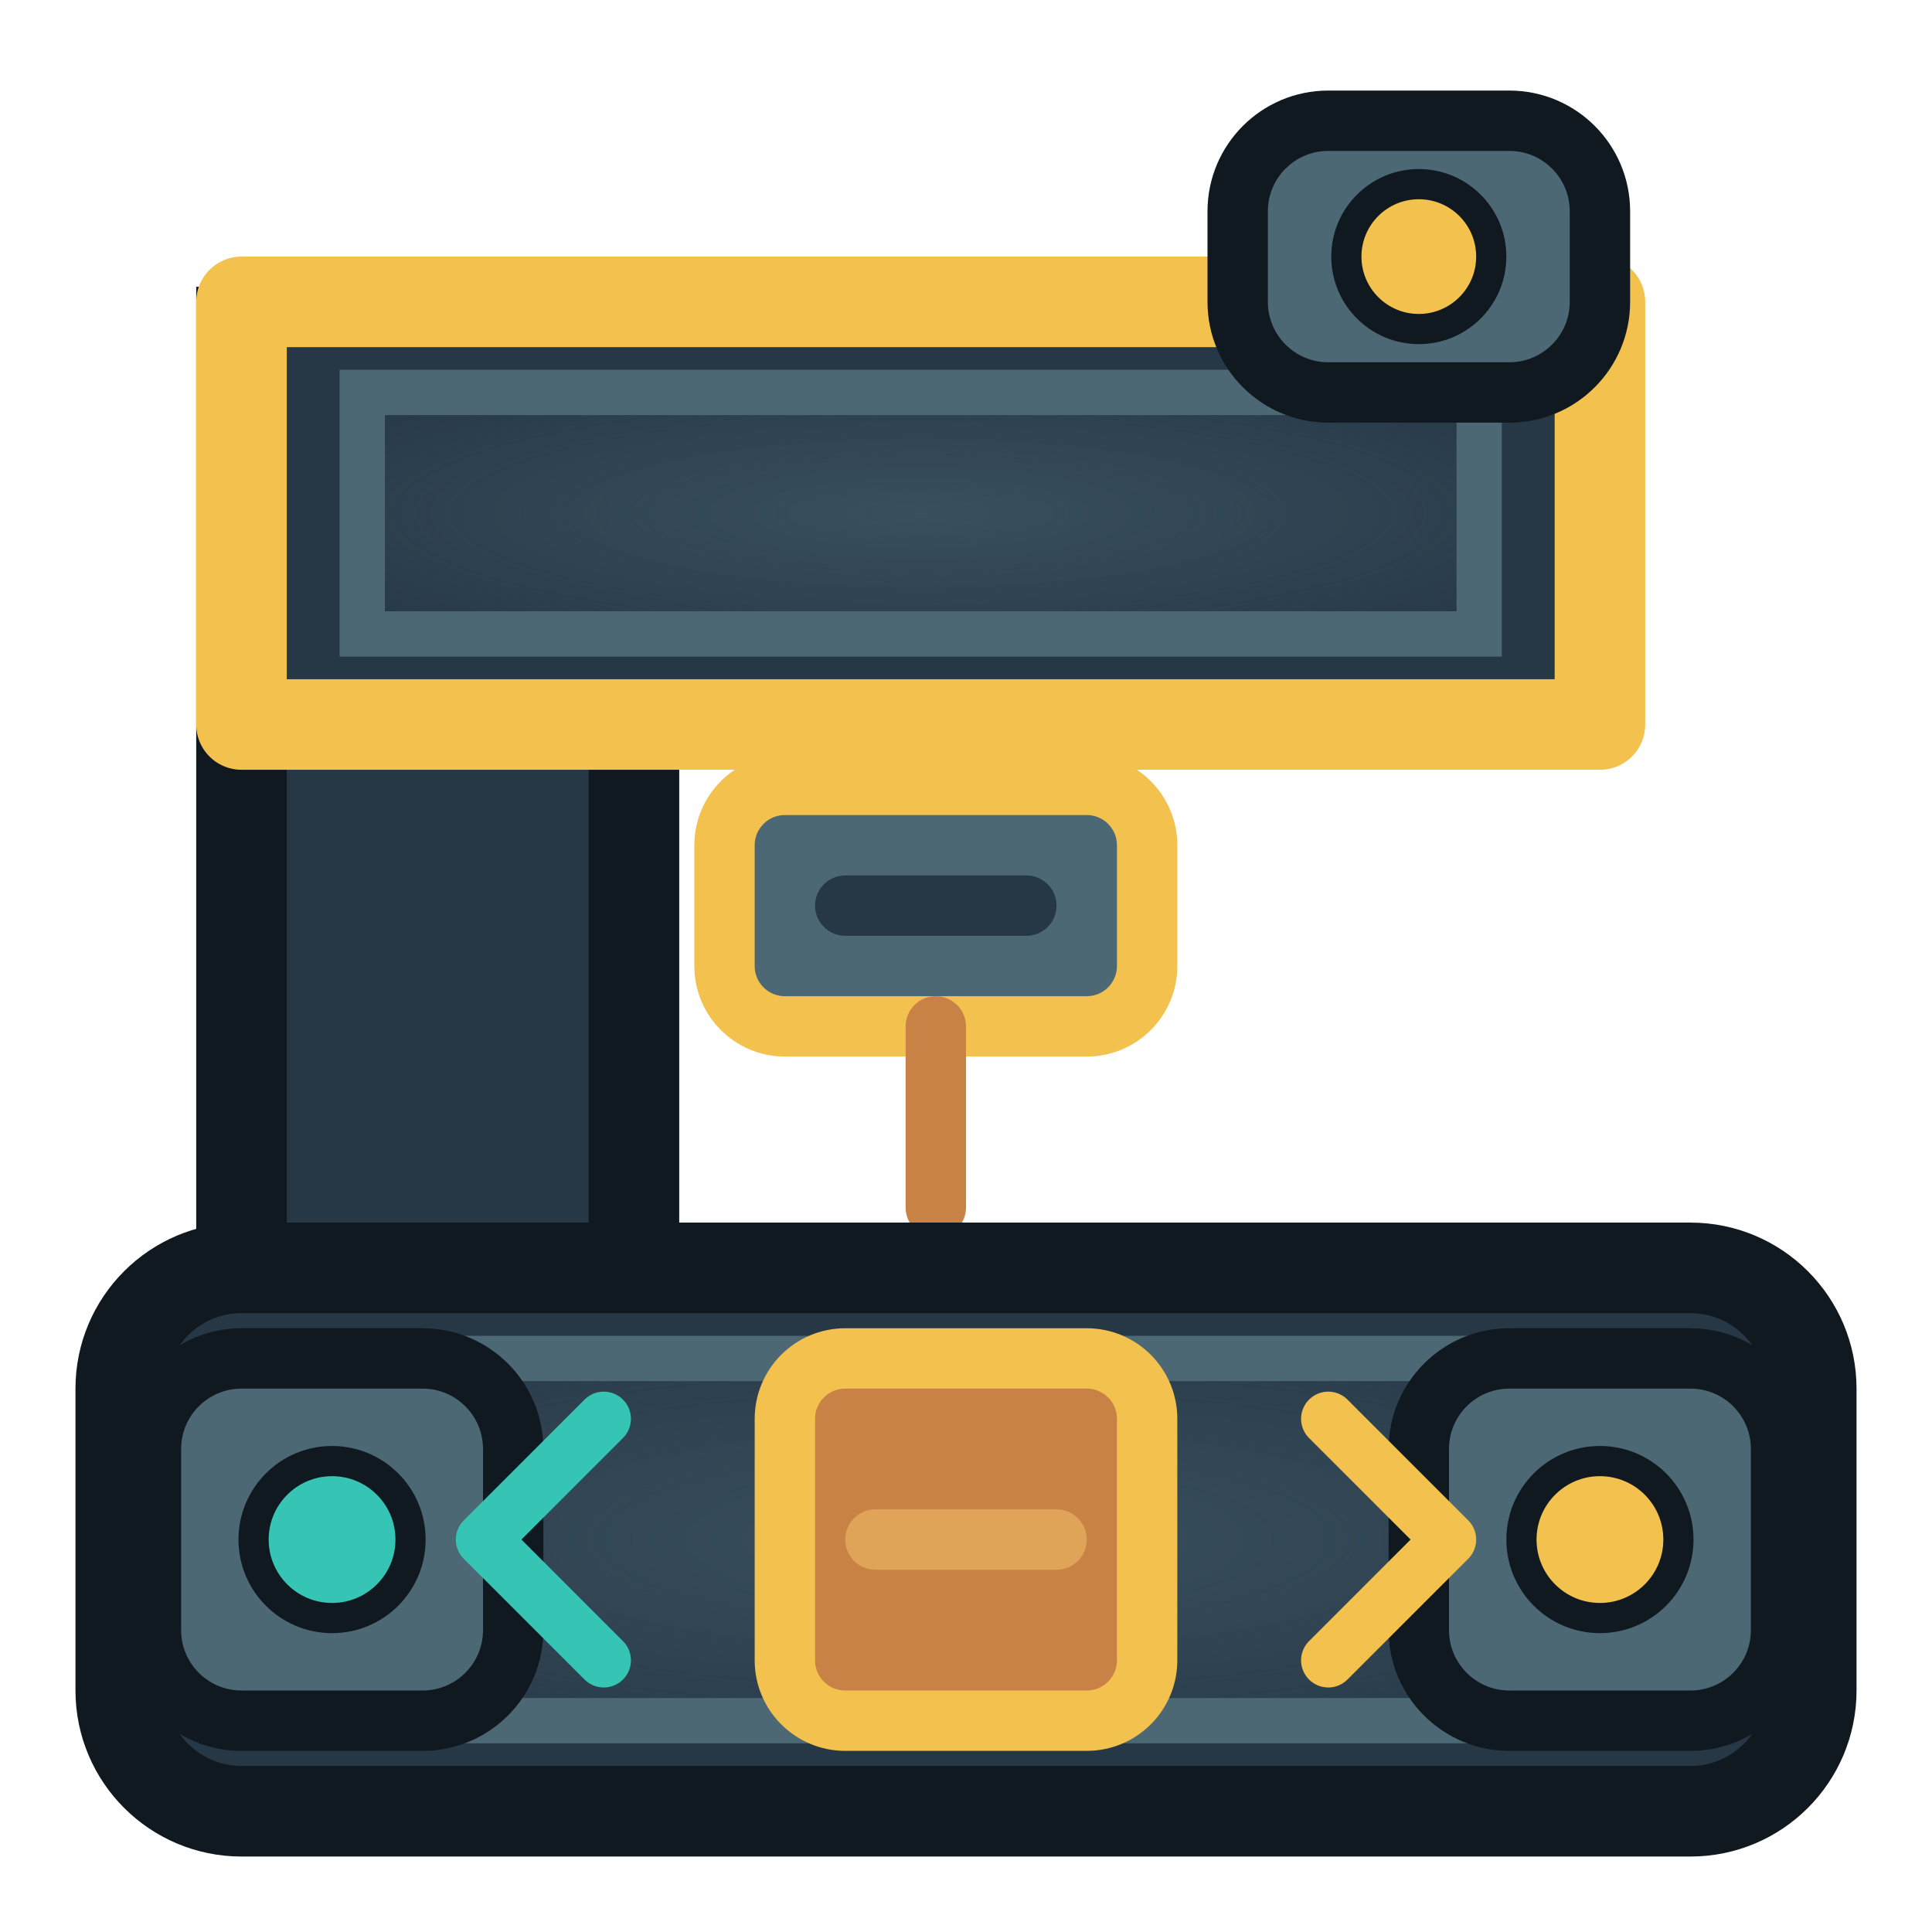
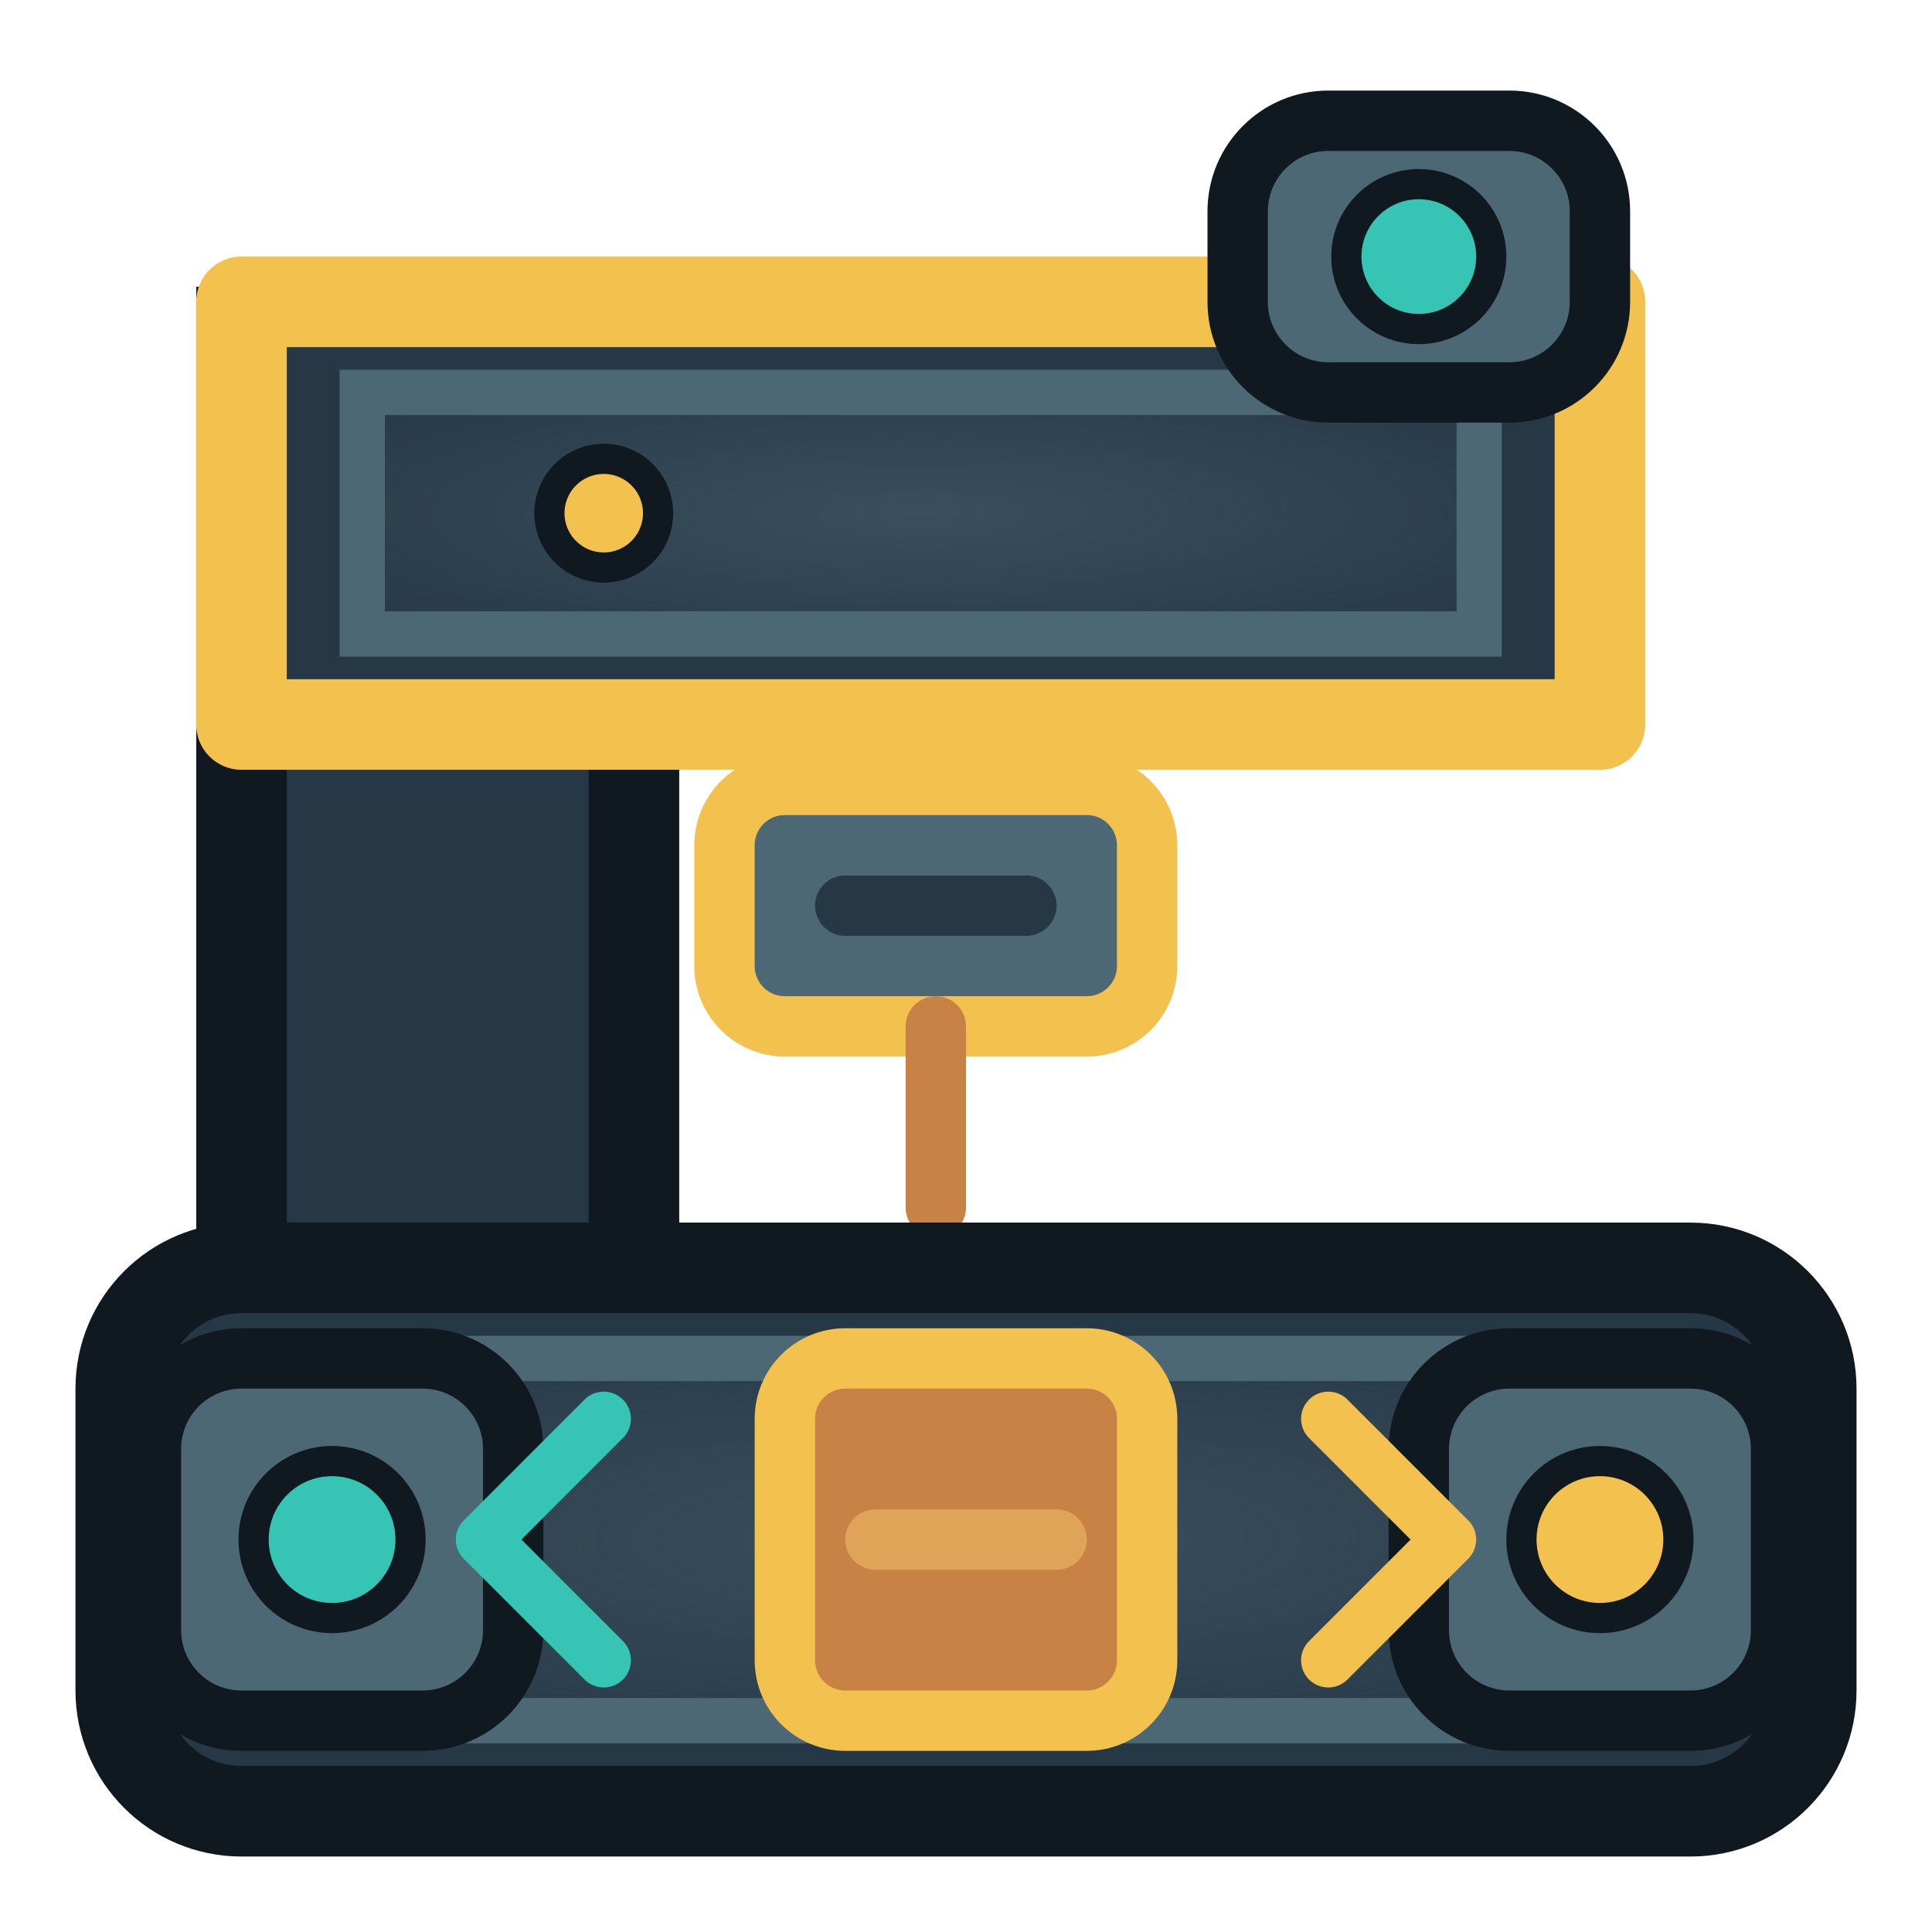
<svg xmlns="http://www.w3.org/2000/svg" width="64" height="64" viewBox="0 0 64 64">
  <defs>
    <radialGradient id="assembler-active-0-light" cx="50%" cy="50%" r="72%">
      <stop offset="0" stop-color="#4d6875" stop-opacity="0.5" />
      <stop offset="1" stop-color="#4d6875" stop-opacity="0" />
    </radialGradient>
  </defs>
  <rect x="8" y="11" width="13" height="33" fill="#263746" stroke="#101820" stroke-width="3" />
  <rect x="8" y="10" width="45" height="14" fill="#263746" stroke="#f2c14e" stroke-width="3" stroke-linejoin="round" />
  <rect x="12" y="13" width="37" height="8" fill="url(#assembler-active-0-light)" stroke="#4d6875" stroke-width="1.5" />
+   <circle cx="20" cy="17" r="1.8" fill="#f2c14e" stroke="#101820" stroke-width="1" />
  <rect x="41" y="4" width="12" height="9" rx="3" fill="#4d6875" stroke="#101820" stroke-width="2" />
-   <circle cx="47" cy="8.5" r="2.4" fill="#f2c14e" stroke="#101820" stroke-width="1" />
+   <circle cx="47" cy="8.5" r="2.4" fill="#36c5b5" stroke="#101820" stroke-width="1" />
  <rect x="24" y="26" width="14" height="8" rx="2" fill="#4d6875" stroke="#f2c14e" stroke-width="2" />
  <path d="M28 30H34" fill="none" stroke="#263746" stroke-width="2" stroke-linecap="round" />
  <path d="M31 34V40" fill="none" stroke="#c98245" stroke-width="2" stroke-linecap="round" />
  <rect x="4" y="42" width="56" height="18" rx="4" fill="#263746" stroke="#101820" stroke-width="3" />
  <rect x="7" y="45" width="50" height="12" rx="3" fill="url(#assembler-active-0-light)" stroke="#4d6875" stroke-width="1.5" />
  <rect x="5" y="45" width="12" height="12" rx="3" fill="#4d6875" stroke="#101820" stroke-width="2" />
  <rect x="47" y="45" width="12" height="12" rx="3" fill="#4d6875" stroke="#101820" stroke-width="2" />
  <circle cx="11" cy="51" r="2.6" fill="#36c5b5" stroke="#101820" stroke-width="1" />
  <circle cx="53" cy="51" r="2.6" fill="#f2c14e" stroke="#101820" stroke-width="1" />
  <path d="M20 47L16 51L20 55" fill="none" stroke="#36c5b5" stroke-width="1.8" stroke-linecap="round" stroke-linejoin="round" />
  <path d="M44 47L48 51L44 55" fill="none" stroke="#f2c14e" stroke-width="1.8" stroke-linecap="round" stroke-linejoin="round" />
  <rect x="26" y="45" width="12" height="12" rx="2" fill="#c98245" stroke="#f2c14e" stroke-width="2" />
  <path d="M29 51H35" fill="none" stroke="#e0a458" stroke-width="2" stroke-linecap="round" />
</svg>
